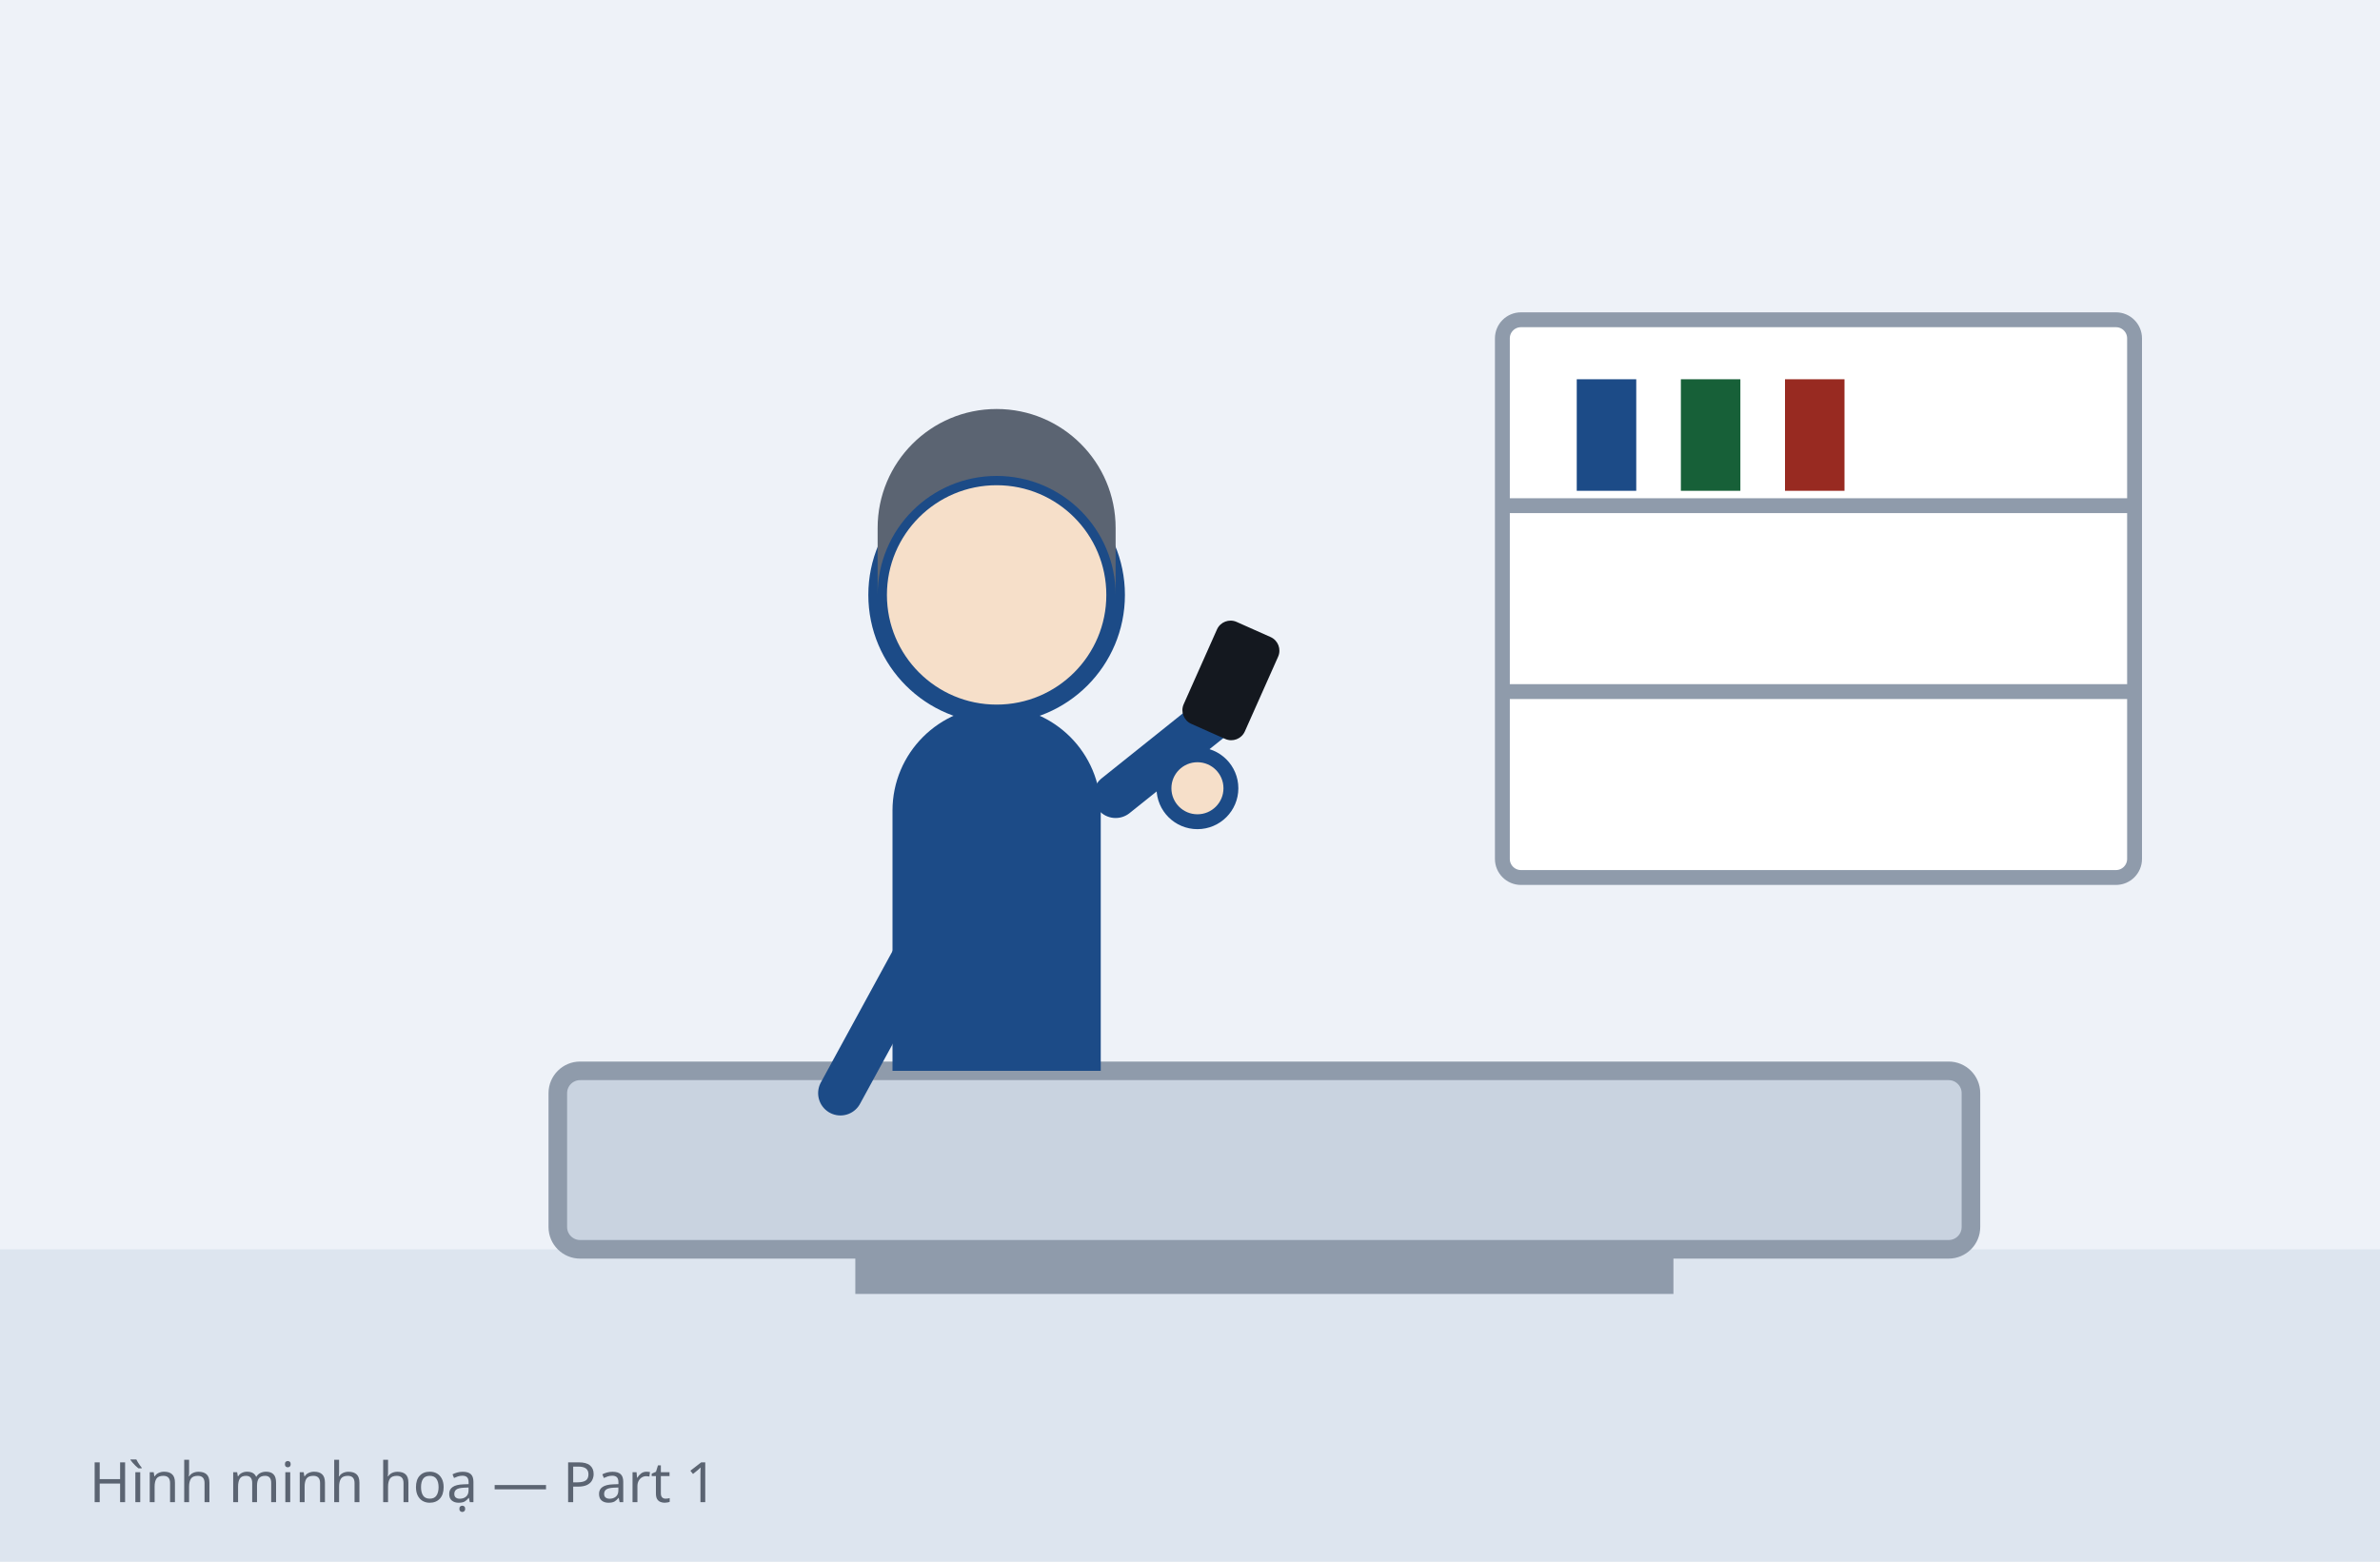
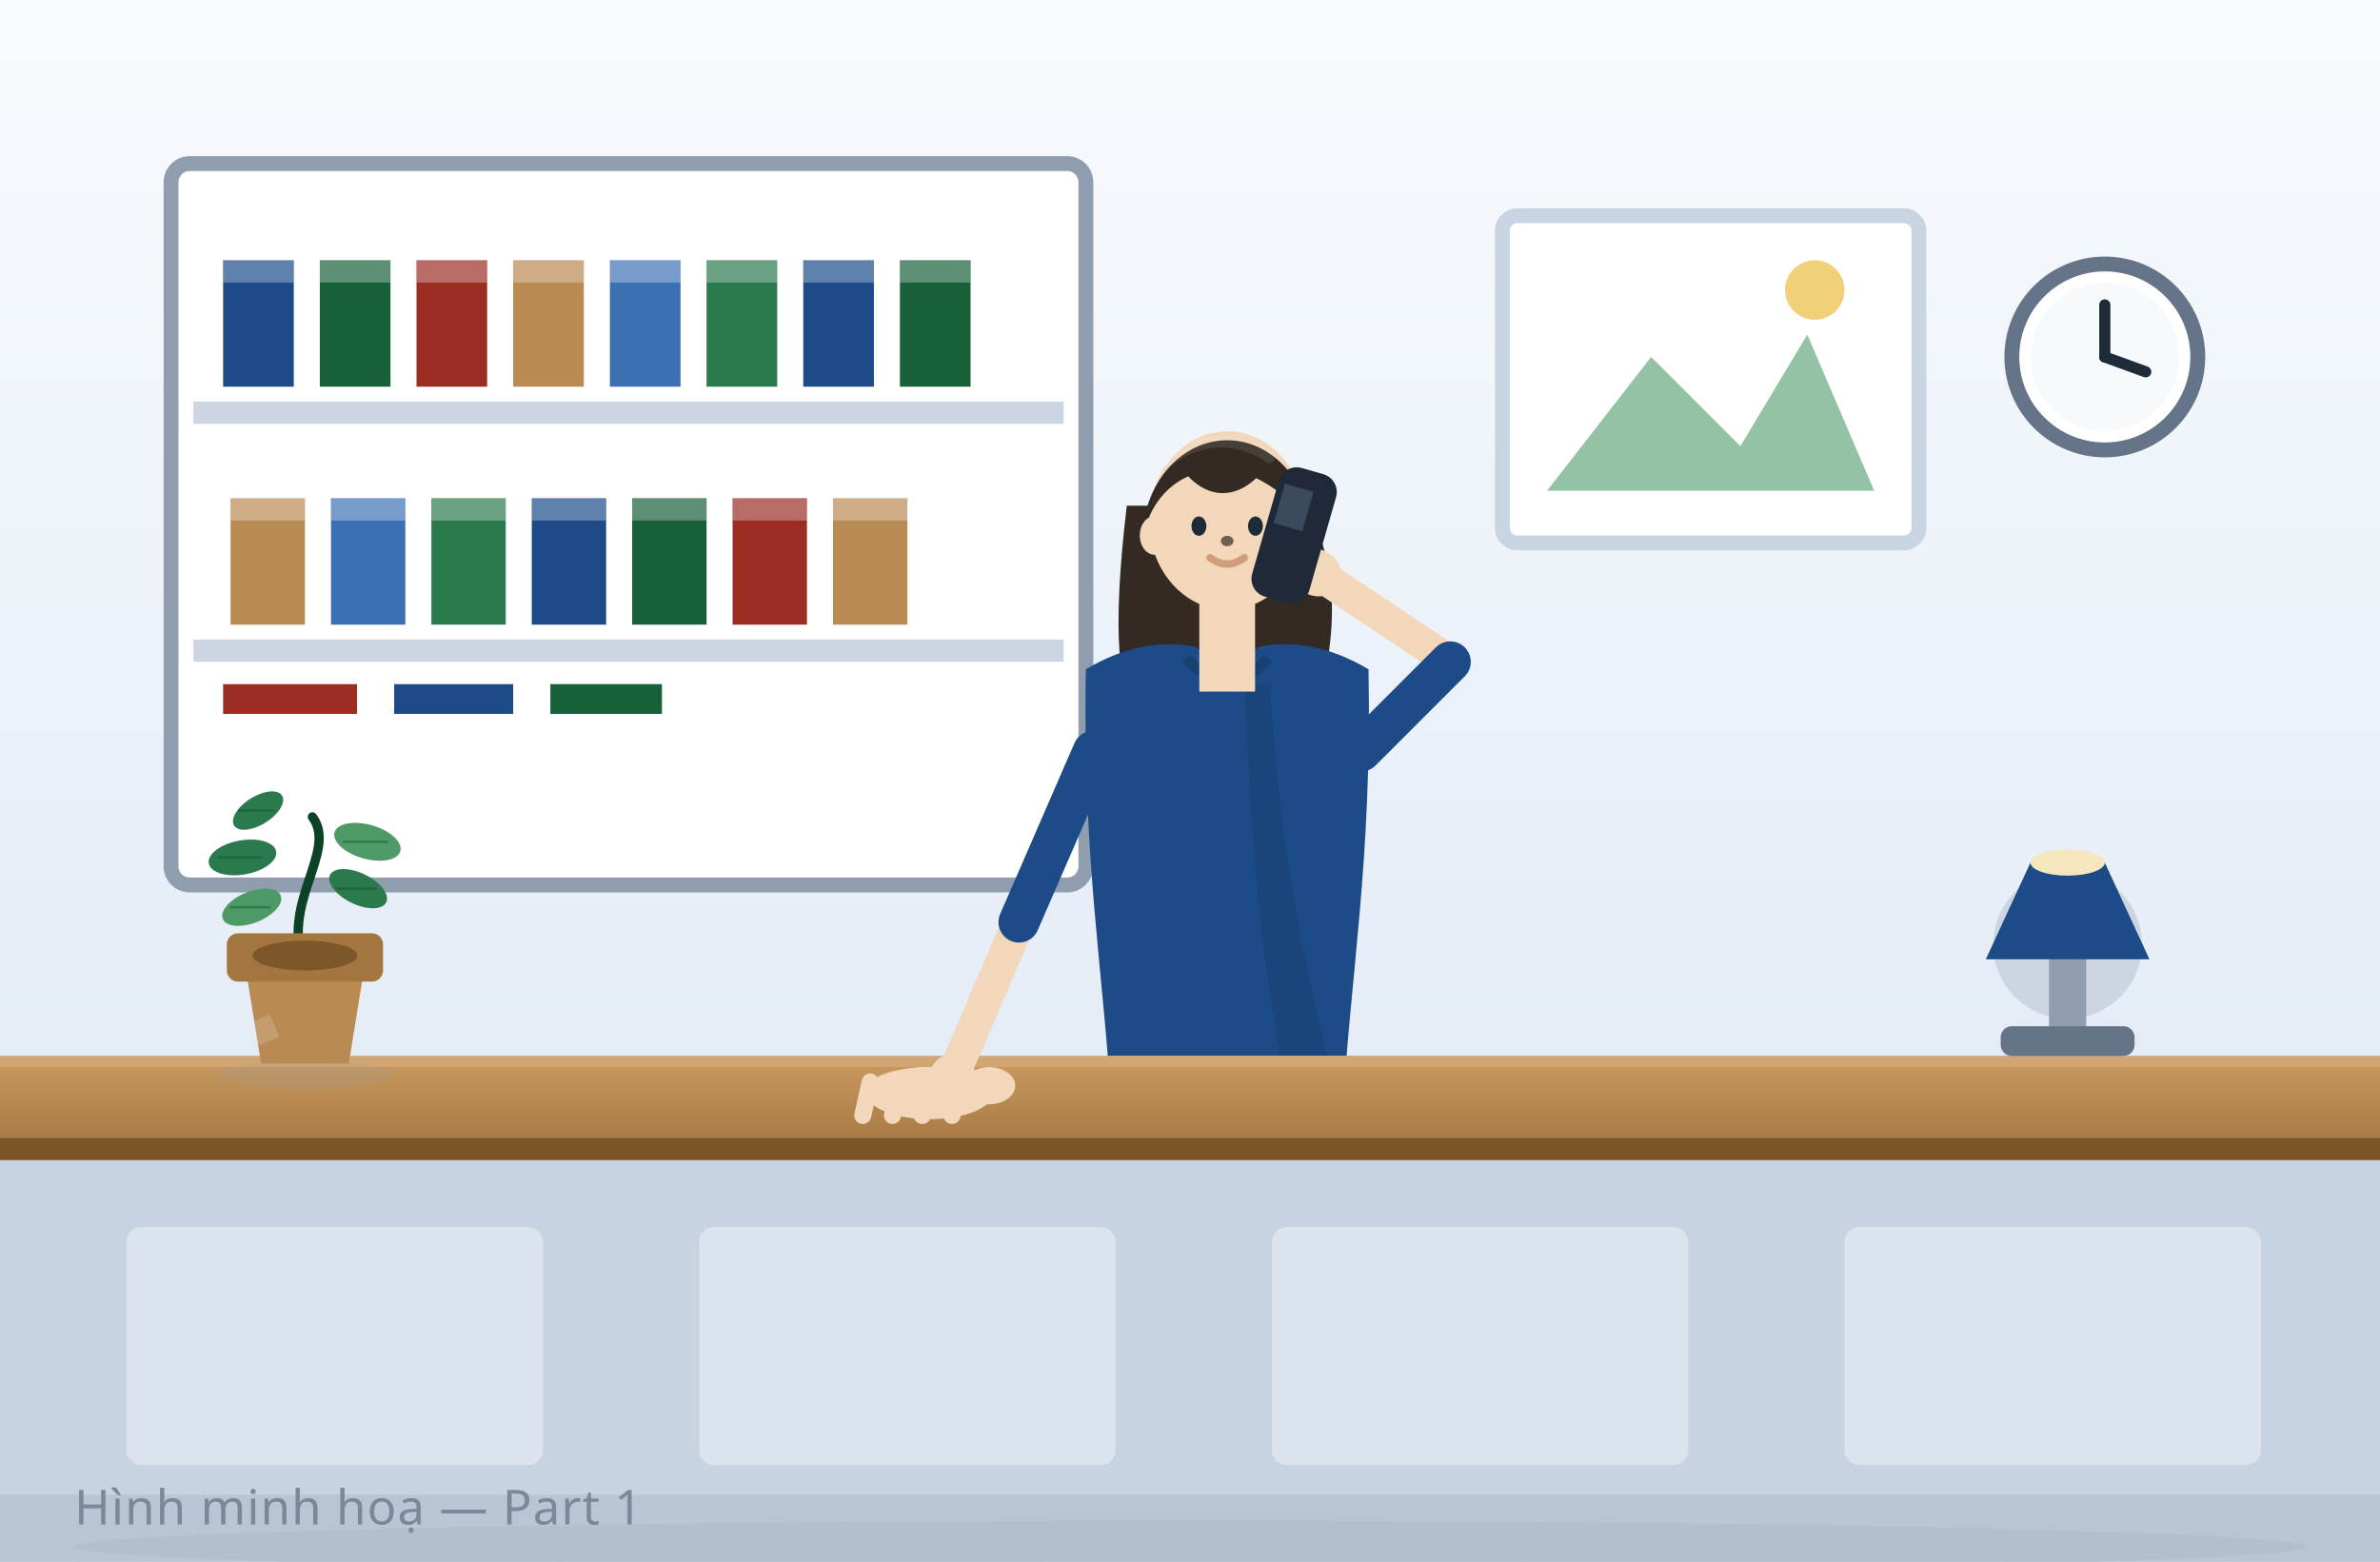
- <svg xmlns="http://www.w3.org/2000/svg" viewBox="0 0 640 420" role="img" aria-label="Minh hoạ: người phụ nữ đang nghe điện thoại tại quầy lễ tân">
-   <rect width="640" height="420" fill="#eef2f8" />
-   <rect x="0" y="336" width="640" height="84" fill="#dde5ef" />
-   <rect x="150" y="288" width="380" height="48" rx="6" fill="#c9d3e0" stroke="#8f9bab" stroke-width="5" />
-   <rect x="230" y="336" width="220" height="12" fill="#8f9bab" />
-   <rect x="404" y="86" width="170" height="150" rx="5" fill="#ffffff" stroke="#8f9bab" stroke-width="4" />
-   <line x1="404" y1="136" x2="574" y2="136" stroke="#8f9bab" stroke-width="4" />
-   <line x1="404" y1="186" x2="574" y2="186" stroke="#8f9bab" stroke-width="4" />
-   <rect x="424" y="102" width="16" height="30" fill="#1c4b87" />
-   <rect x="452" y="102" width="16" height="30" fill="#176038" />
-   <rect x="480" y="102" width="16" height="30" fill="#982a21" />
-   <circle cx="268" cy="160" r="32" fill="#f6dfc9" stroke="#1c4b87" stroke-width="5" />
-   <path d="M236 160a32 32 0 0 1 64 0v-18a32 32 0 0 0-64 0z" fill="#5b6472" />
-   <path d="M240 288v-70a28 28 0 0 1 56 0v70z" fill="#1c4b87" />
-   <path d="M300 214l30-24" stroke="#1c4b87" stroke-width="12" stroke-linecap="round" />
-   <rect x="322" y="168" width="18" height="30" rx="4" fill="#14181f" transform="rotate(24 331 183)" />
-   <circle cx="322" cy="212" r="9" fill="#f6dfc9" stroke="#1c4b87" stroke-width="4" />
-   <path d="M250 250l-24 44" stroke="#1c4b87" stroke-width="12" stroke-linecap="round" />
-   <text x="24" y="404" font-family="Segoe UI, sans-serif" font-size="15" fill="#5b6472">Hình minh hoạ — Part 1</text>
+ <svg xmlns="http://www.w3.org/2000/svg" viewBox="0 0 640 420" role="img" aria-label="Người phụ nữ đứng sau quầy lễ tân, một tay cầm điện thoại áp tai, tay kia đặt trên mặt quầy; phía sau là kệ hồ sơ xếp thẳng hàng">
+   <defs>
+     <linearGradient id="gWall" x1="0" y1="0" x2="0" y2="1">
+       <stop offset="0" stop-color="#f8fbfe" />
+       <stop offset="1" stop-color="#e3ebf5" />
+     </linearGradient>
+     <linearGradient id="gFloor" x1="0" y1="0" x2="0" y2="1">
+       <stop offset="0" stop-color="#dee7f2" />
+       <stop offset="1" stop-color="#c4d0e0" />
+     </linearGradient>
+     <linearGradient id="gWood" x1="0" y1="0" x2="0" y2="1">
+       <stop offset="0" stop-color="#c99b60" />
+       <stop offset="1" stop-color="#a97c47" />
+     </linearGradient>
+     <linearGradient id="gGlass" x1="0" y1="0" x2="1" y2="1">
+       <stop offset="0" stop-color="#eaf5fe" />
+       <stop offset=".55" stop-color="#d3e7fa" />
+       <stop offset="1" stop-color="#eff8ff" />
+     </linearGradient>
+     <linearGradient id="gSky" x1="0" y1="0" x2="0" y2="1">
+       <stop offset="0" stop-color="#cde3f7" />
+       <stop offset="1" stop-color="#eaf4fd" />
+     </linearGradient>
+     <linearGradient id="gScreen" x1="0" y1="0" x2="1" y2="1">
+       <stop offset="0" stop-color="#ffffff" />
+       <stop offset="1" stop-color="#dcebf8" />
+     </linearGradient>
+   </defs>
+   <rect x="0" y="0" width="640" height="300" fill="url(#gWall)" />
+   <rect x="0" y="284" width="640" height="16" fill="#e0e8f2" />
+   <line x1="0" y1="297" x2="640" y2="297" stroke="#b9c6d6" stroke-width="3" stroke-opacity=".5" />
+   <rect x="0" y="285" width="640" height="6" rx="2" fill="#ffffff" fill-opacity=".45" />
+   <rect x="46" y="44" width="246" height="194" rx="5" fill="#ffffff" />
+   <rect x="46" y="44" width="246" height="194" rx="5" fill="none" stroke="#8f9dae" stroke-width="4" />
+   <rect x="52" y="108" width="234" height="6" fill="#ccd6e2" />
+   <rect x="52" y="172" width="234" height="6" fill="#ccd6e2" />
+   <rect x="60" y="70" width="19" height="34" fill="#1c4b87" />
+   <rect x="60" y="70" width="19" height="6" fill="#ffffff" fill-opacity=".3" />
+   <rect x="86" y="70" width="19" height="34" fill="#176038" />
+   <rect x="86" y="70" width="19" height="6" fill="#ffffff" fill-opacity=".3" />
+   <rect x="112" y="70" width="19" height="34" fill="#9b2d23" />
+   <rect x="112" y="70" width="19" height="6" fill="#ffffff" fill-opacity=".3" />
+   <rect x="138" y="70" width="19" height="34" fill="#b98a52" />
+   <rect x="138" y="70" width="19" height="6" fill="#ffffff" fill-opacity=".3" />
+   <rect x="164" y="70" width="19" height="34" fill="#3d70b3" />
+   <rect x="164" y="70" width="19" height="6" fill="#ffffff" fill-opacity=".3" />
+   <rect x="190" y="70" width="19" height="34" fill="#2b7a4e" />
+   <rect x="190" y="70" width="19" height="6" fill="#ffffff" fill-opacity=".3" />
+   <rect x="216" y="70" width="19" height="34" fill="#1c4b87" />
+   <rect x="216" y="70" width="19" height="6" fill="#ffffff" fill-opacity=".3" />
+   <rect x="242" y="70" width="19" height="34" fill="#176038" />
+   <rect x="242" y="70" width="19" height="6" fill="#ffffff" fill-opacity=".3" />
+   <rect x="62" y="134" width="20" height="34" fill="#b98a52" />
+   <rect x="62" y="134" width="20" height="6" fill="#ffffff" fill-opacity=".3" />
+   <rect x="89" y="134" width="20" height="34" fill="#3d70b3" />
+   <rect x="89" y="134" width="20" height="6" fill="#ffffff" fill-opacity=".3" />
+   <rect x="116" y="134" width="20" height="34" fill="#2b7a4e" />
+   <rect x="116" y="134" width="20" height="6" fill="#ffffff" fill-opacity=".3" />
+   <rect x="143" y="134" width="20" height="34" fill="#1c4b87" />
+   <rect x="143" y="134" width="20" height="6" fill="#ffffff" fill-opacity=".3" />
+   <rect x="170" y="134" width="20" height="34" fill="#176038" />
+   <rect x="170" y="134" width="20" height="6" fill="#ffffff" fill-opacity=".3" />
+   <rect x="197" y="134" width="20" height="34" fill="#9b2d23" />
+   <rect x="197" y="134" width="20" height="6" fill="#ffffff" fill-opacity=".3" />
+   <rect x="224" y="134" width="20" height="34" fill="#b98a52" />
+   <rect x="224" y="134" width="20" height="6" fill="#ffffff" fill-opacity=".3" />
+   <rect x="60" y="184" width="36" height="26" fill="#ffffff" />
+   <rect x="60" y="184" width="36" height="8" fill="#9b2d23" />
+   <rect x="106" y="184" width="32" height="26" fill="#ffffff" />
+   <rect x="106" y="184" width="32" height="8" fill="#1c4b87" />
+   <rect x="148" y="184" width="30" height="26" fill="#ffffff" />
+   <rect x="148" y="184" width="30" height="8" fill="#176038" />
+   <rect x="404" y="58" width="112" height="88" rx="4" fill="#ffffff" stroke="#c9d4e2" stroke-width="4" />
+   <polygon points="416,132 444,96 468,120 486,90 504,132" fill="#4d9a67" fill-opacity=".6" />
+   <circle cx="488" cy="78" r="8" fill="#f2d07a" />
+   <circle cx="566" cy="96" r="25" fill="#ffffff" stroke="#66748a" stroke-width="4" />
+   <circle cx="566" cy="96" r="20" fill="#f7fafd" />
+   <line x1="566" y1="96" x2="566" y2="82" stroke="#1f2b38" stroke-width="3" stroke-linecap="round" />
+   <line x1="566" y1="96" x2="577" y2="100" stroke="#1f2b38" stroke-width="3" stroke-linecap="round" />
+   <rect x="0" y="300" width="640" height="120" fill="url(#gFloor)" />
+   <g fill="none">
+     <line x1="0" y1="336" x2="640" y2="336" stroke="#b4c2d2" stroke-width="1.3" stroke-opacity="0.5" />
+     <line x1="0" y1="380" x2="640" y2="380" stroke="#b4c2d2" stroke-width="1.3" stroke-opacity="0.5" />
+     <line x1="0" y1="418" x2="640" y2="418" stroke="#b4c2d2" stroke-width="1.3" stroke-opacity="0.5" />
+     <line x1="20" y1="420" x2="320" y2="300" stroke="#b4c2d2" stroke-width="1.3" stroke-opacity="0.5" />
+     <line x1="150" y1="420" x2="320" y2="300" stroke="#b4c2d2" stroke-width="1.3" stroke-opacity="0.5" />
+     <line x1="280" y1="420" x2="320" y2="300" stroke="#b4c2d2" stroke-width="1.3" stroke-opacity="0.5" />
+     <line x1="410" y1="420" x2="320" y2="300" stroke="#b4c2d2" stroke-width="1.3" stroke-opacity="0.5" />
+     <line x1="540" y1="420" x2="320" y2="300" stroke="#b4c2d2" stroke-width="1.3" stroke-opacity="0.5" />
+     <line x1="650" y1="420" x2="320" y2="300" stroke="#b4c2d2" stroke-width="1.3" stroke-opacity="0.5" />
+   </g>
+   <ellipse cx="330" cy="384" rx="74.4" ry="9" fill="#8fa0b4" fill-opacity="0.18" />
+   <path d="M303 136q-6 50.4 4.2 56.4l46.2 0q10.5 -33.6 -2.1 -56.4Z" fill="#332b23" />
+   <path d="M306 340L302 378" fill="none" stroke="#66748a" stroke-width="12.8" stroke-linecap="round" />
+   <path d="M312 296L306 340" fill="none" stroke="#66748a" stroke-width="16" stroke-linecap="round" />
+   <rect x="292" y="374" width="25" height="12" rx="6" fill="#1f2b38" transform="rotate(-4 304 380)" />
+   <path d="M356 340L364 378" fill="none" stroke="#66748a" stroke-width="12.8" stroke-linecap="round" />
+   <path d="M348 296L356 340" fill="none" stroke="#66748a" stroke-width="16" stroke-linecap="round" />
+   <rect x="348" y="374" width="25" height="12" rx="6" fill="#1f2b38" transform="rotate(-4 360 380)" />
+   <path d="M292 180C291 231.8 297 262.8 299 300L361 300C363 262.8 369 231.8 368 180Q352.8 171 338.4 174Q330 182 321.6 174Q307.2 171 292 180Z" fill="#1c4b87" />
+   <path d="M341.4 184C345.2 238 351.7 262.8 361 300L347.1 300C338.7 256.6 336.8 231.8 334.6 184Z" fill="#000000" fill-opacity=".08" />
+   <path d="M319 177Q330 189 341 177" fill="none" stroke="#000000" stroke-opacity=".15" stroke-width="3" />
+   <rect x="322.5" y="152" width="15" height="34" fill="#f2d7ba" />
+   <ellipse cx="330" cy="140" rx="21" ry="24" fill="#f2d7ba" />
+   <path d="M307.2 145.2A22.8 26.8 0 0 1 352.8 145.2C350.5 136.9 344.1 131.7 337.8 128.6C332.3 133.8 325.4 134.3 319.5 128.1C312.7 131.2 308.6 137.4 307.2 145.2Z" fill="#332b23" />
+   <path d="M314 124Q327.7 114.2 341.4 123" fill="none" stroke="#ffffff" stroke-opacity=".1" stroke-width="3" stroke-linecap="round" />
+   <ellipse cx="310.5" cy="144" rx="4" ry="5.2" fill="#f2d7ba" />
+   <ellipse cx="349.5" cy="144" rx="4" ry="5.2" fill="#f2d7ba" />
+   <ellipse cx="322.4" cy="141.5" rx="2" ry="2.6" fill="#1f2b38" />
+   <line x1="319" y1="135.3" x2="325.8" y2="134.5" stroke="undefined" stroke-width="1.7" stroke-linecap="round" />
+   <ellipse cx="337.6" cy="141.5" rx="2" ry="2.6" fill="#1f2b38" />
+   <line x1="334.2" y1="134.5" x2="341" y2="135.3" stroke="undefined" stroke-width="1.7" stroke-linecap="round" />
+   <path d="M325.4 150Q330 153.4 334.6 150" fill="none" stroke="#cf9f7c" stroke-width="2" stroke-linecap="round" />
+   <path d="M311 142q3 4 0 8" fill="none" stroke="undefined" stroke-width="1.6" stroke-opacity=".5" stroke-linecap="round" />
+   <ellipse cx="330" cy="145.5" rx="1.7" ry="1.4" fill="undefined" fill-opacity=".55" />
+   <rect x="0" y="284" width="640" height="136" fill="#c8d3e1" />
+   <rect x="0" y="284" width="640" height="22" fill="url(#gWood)" />
+   <rect x="0" y="306" width="640" height="6" fill="#7a5525" />
+   <rect x="0" y="284" width="640" height="3" fill="#d8b183" fill-opacity=".55" />
+   <rect x="34" y="330" width="112" height="64" fill="#dae3ee" rx="4" />
+   <rect x="188" y="330" width="112" height="64" fill="#dae3ee" rx="4" />
+   <rect x="342" y="330" width="112" height="64" fill="#dae3ee" rx="4" />
+   <rect x="496" y="330" width="112" height="64" fill="#dae3ee" rx="4" />
+   <rect x="0" y="402" width="640" height="18" fill="#b9c5d4" />
+   <ellipse cx="320" cy="416" rx="300" ry="7" fill="#8fa0b4" fill-opacity="0.16" />
+   <path d="M274 248L256 290" fill="none" stroke="#f2d7ba" stroke-width="8.8" stroke-linecap="round" />
+   <path d="M294 202L274 248" fill="none" stroke="#1c4b87" stroke-width="11" stroke-linecap="round" />
+   <ellipse cx="256" cy="290" rx="6.8" ry="6.2" fill="#f2d7ba" transform="rotate(113.2 256 290)" />
+   <path d="M390 178L354 154" fill="none" stroke="#f2d7ba" stroke-width="8.8" stroke-linecap="round" />
+   <path d="M366 202L390 178" fill="none" stroke="#1c4b87" stroke-width="11" stroke-linecap="round" />
+   <ellipse cx="354" cy="154" rx="6.8" ry="6.2" fill="#f2d7ba" transform="rotate(-146.3 354 154)" />
+   <ellipse cx="250" cy="294" rx="17" ry="7" fill="#f2d7ba" />
+   <ellipse cx="250" cy="293" rx="17" ry="6" fill="#f2d7ba" />
+   <path d="M234 291L232 300" fill="none" stroke="#f2d7ba" stroke-width="4.6" stroke-linecap="round" />
+   <path d="M242 291L240 300" fill="none" stroke="#f2d7ba" stroke-width="4.6" stroke-linecap="round" />
+   <path d="M250 291L248 300" fill="none" stroke="#f2d7ba" stroke-width="4.6" stroke-linecap="round" />
+   <path d="M258 291L256 300" fill="none" stroke="#f2d7ba" stroke-width="4.6" stroke-linecap="round" />
+   <ellipse cx="266" cy="292" rx="7" ry="5" fill="#f2d7ba" />
+   <rect x="340" y="126" width="16" height="36" rx="5" fill="#20293a" transform="rotate(16 348 144)" />
+   <rect x="344" y="131" width="8" height="11" fill="#3c4a60" transform="rotate(16 348 136)" />
+   <ellipse cx="82" cy="289" rx="23" ry="3.8" fill="#8fa0b4" fill-opacity="0.16" />
+   <path d="M82 260C75 243.2 91 228.9 84 219.7" fill="none" stroke="#0d4227" stroke-width="2.5" stroke-linecap="round" />
+   <ellipse cx="67.7" cy="244" rx="8.4" ry="4.2" fill="#4d9a67" transform="rotate(-22 67.7 244)" />
+   <path d="M61.8 244L72.8 244" stroke="#0d4227" stroke-opacity=".35" stroke-width="0.7" />
+   <ellipse cx="96.3" cy="239" rx="8.4" ry="4.2" fill="#2b7a4e" transform="rotate(26 96.3 239)" />
+   <path d="M90.4 239L101.3 239" stroke="#0d4227" stroke-opacity=".35" stroke-width="0.7" />
+   <ellipse cx="65.2" cy="230.6" rx="9.2" ry="4.6" fill="#2b7a4e" transform="rotate(-10 65.2 230.6)" />
+   <path d="M58.7 230.6L70.7 230.6" stroke="#0d4227" stroke-opacity=".35" stroke-width="0.7" />
+   <ellipse cx="98.8" cy="226.4" rx="9.2" ry="4.6" fill="#4d9a67" transform="rotate(16 98.8 226.4)" />
+   <path d="M92.3 226.4L104.3 226.4" stroke="#0d4227" stroke-opacity=".35" stroke-width="0.7" />
+   <ellipse cx="69.4" cy="218" rx="7.6" ry="3.8" fill="#2b7a4e" transform="rotate(-32 69.4 218)" />
+   <path d="M64.1 218L73.9 218" stroke="#0d4227" stroke-opacity=".35" stroke-width="0.7" />
+   <path d="M66 260L98 260L93.8 286L70.2 286Z" fill="#b98a52" />
+   <rect x="61" y="251" width="42" height="13" rx="3" fill="#a3763f" />
+   <ellipse cx="82" cy="257" rx="14.1" ry="4" fill="#6b4a22" fill-opacity=".7" />
+   <path d="M69.8 274L72.4 280" stroke="#ffffff" stroke-opacity=".16" stroke-width="6" />
+   <circle cx="556" cy="254" r="20" fill="#ccd6e2" />
+   <rect x="551" y="254" width="10" height="24" fill="#8f9dae" />
+   <rect x="538" y="276" width="36" height="8" rx="3" fill="#66748a" />
+   <path d="M534 258h44l-12 -26h-20z" fill="#1c4b87" />
+   <ellipse cx="556" cy="232" rx="10" ry="3.5" fill="#f6e6bd" />
+   <text x="20" y="410" font-family="Segoe UI, Verdana, sans-serif" font-size="13" fill="#7b8899" letter-spacing=".3">Hình minh hoạ — Part 1</text>
</svg>
